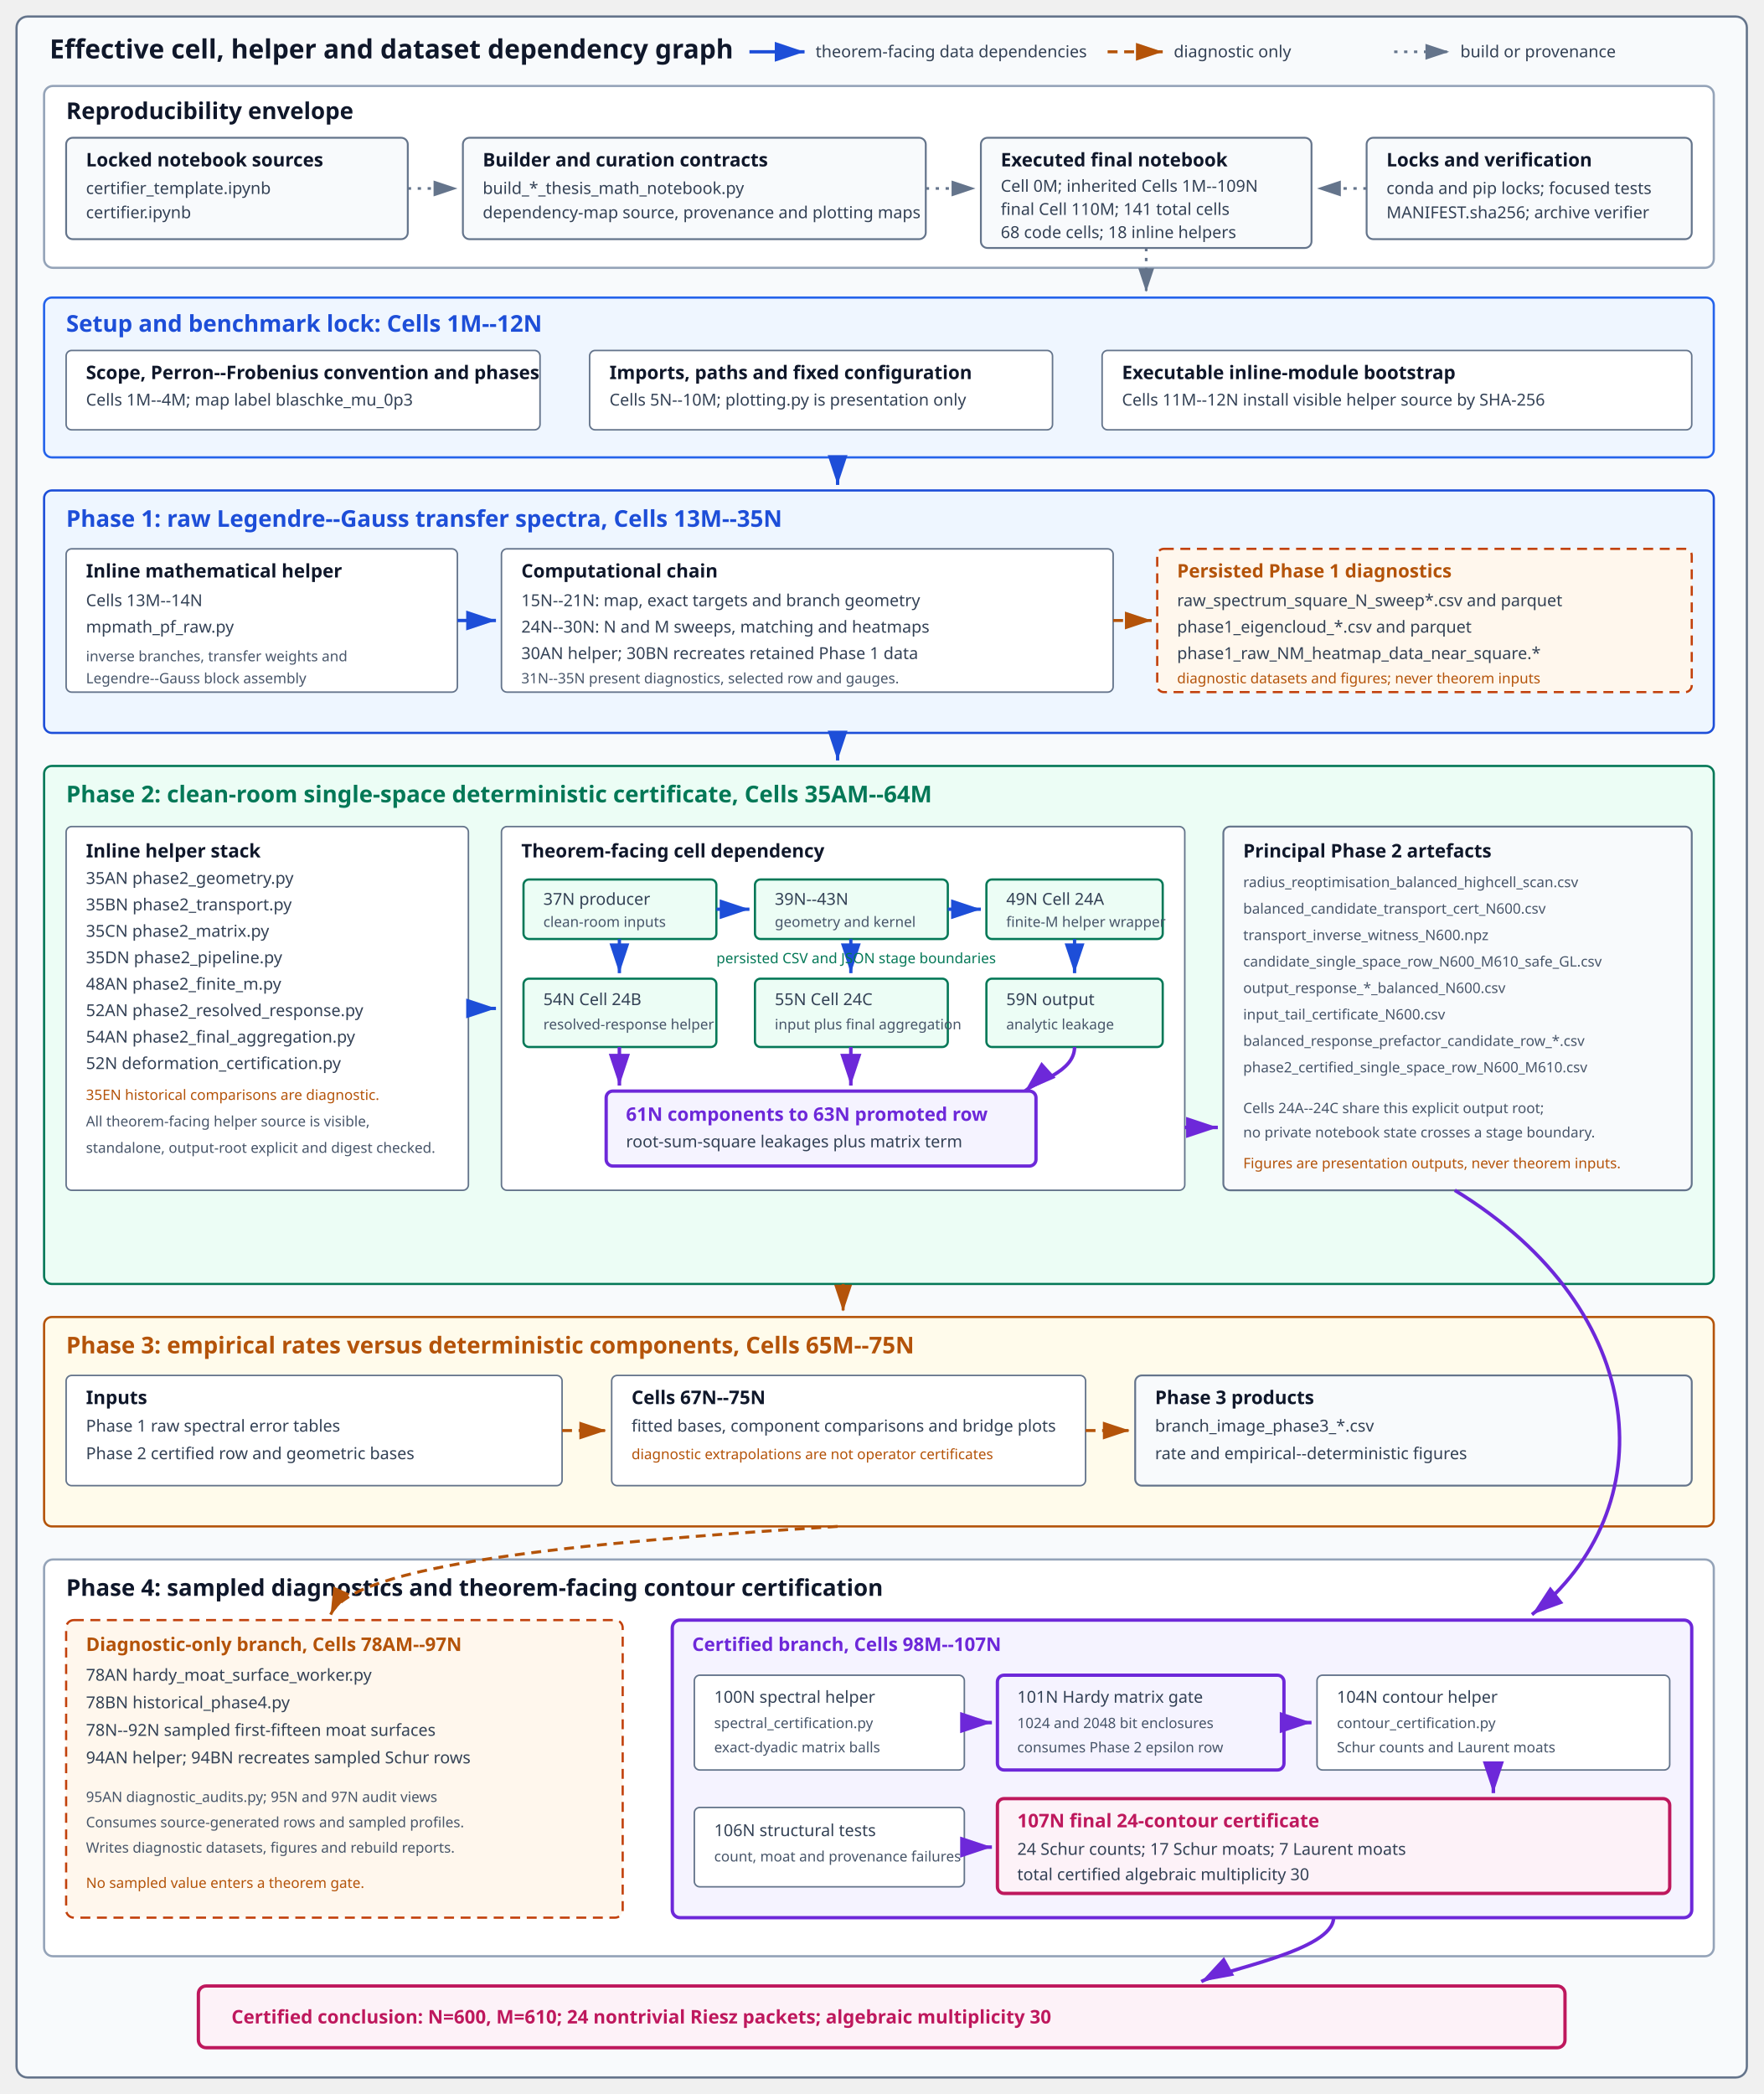
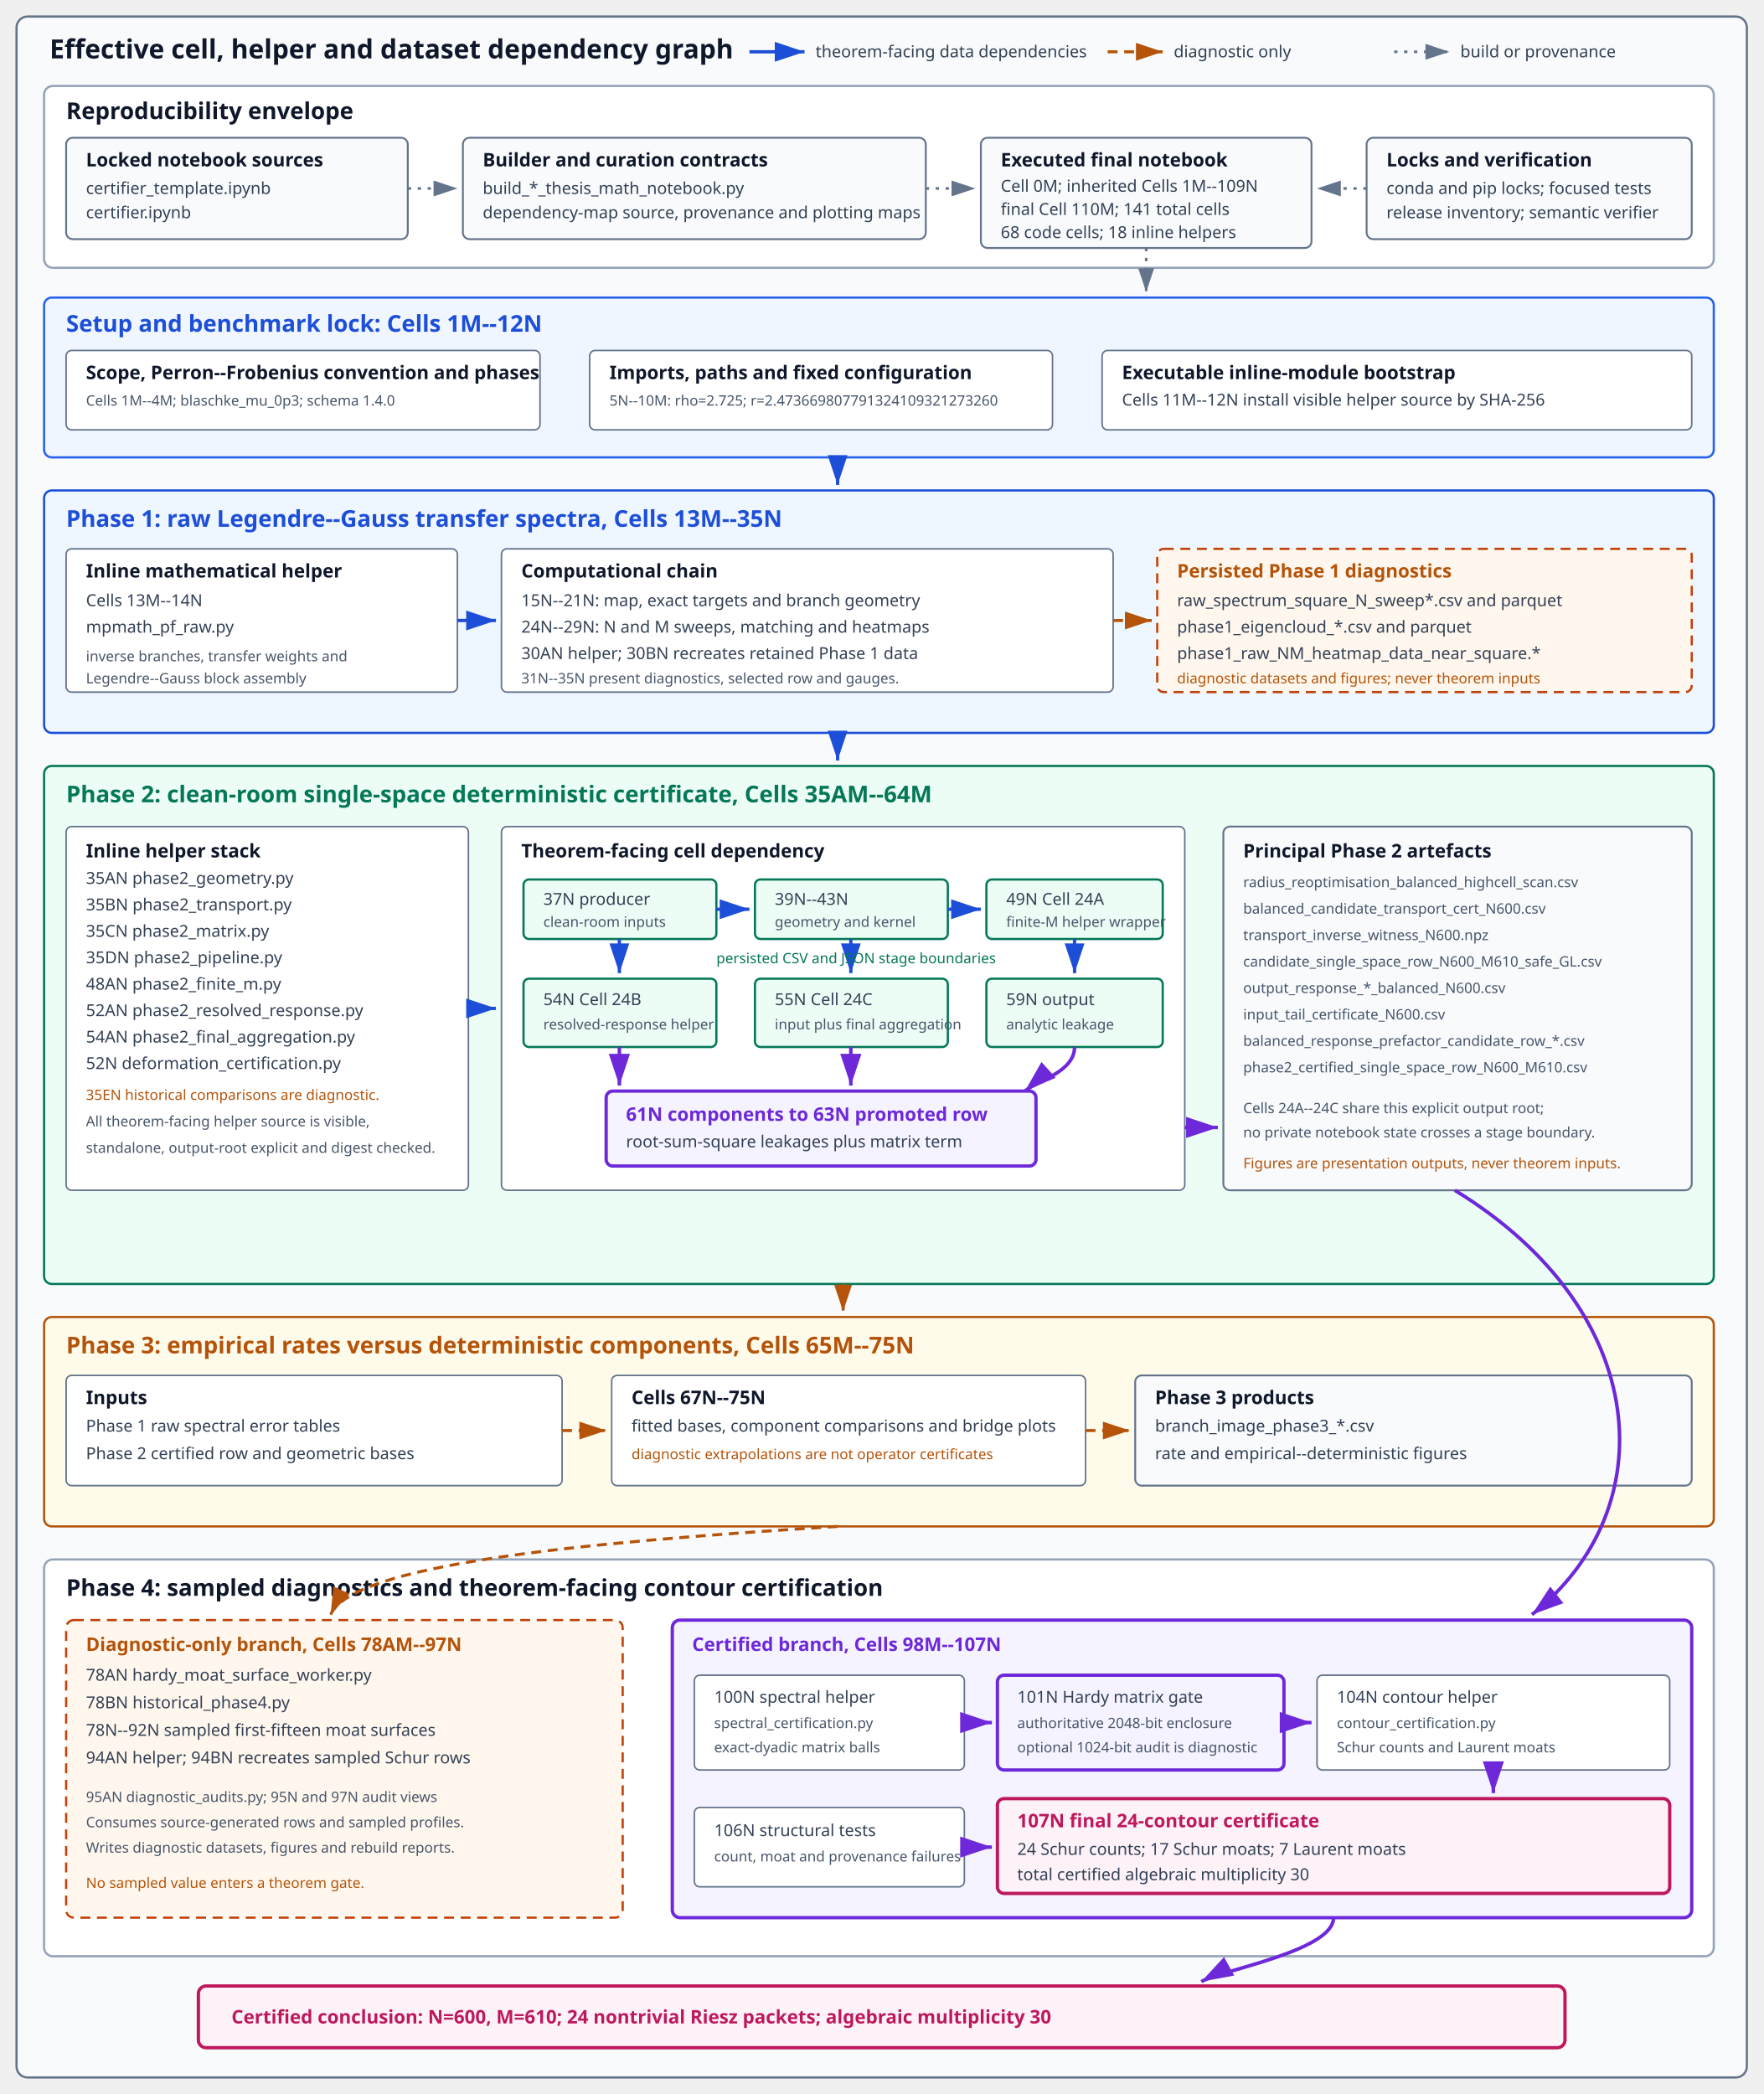
<svg xmlns="http://www.w3.org/2000/svg" viewBox="0 0 1600 1900" width="100%" role="img" aria-labelledby="dependency-map-title dependency-map-description">
  <defs>
    <marker id="arrow-solid" markerWidth="10" markerHeight="10" refX="9" refY="3" orient="auto" markerUnits="strokeWidth">
      <path d="M0,0 L0,6 L9,3 z" fill="#1d4ed8" />
    </marker>
    <marker id="arrow-theorem" markerWidth="10" markerHeight="10" refX="9" refY="3" orient="auto" markerUnits="strokeWidth">
      <path d="M0,0 L0,6 L9,3 z" fill="#6d28d9" />
    </marker>
    <marker id="arrow-diagnostic" markerWidth="10" markerHeight="10" refX="9" refY="3" orient="auto" markerUnits="strokeWidth">
      <path d="M0,0 L0,6 L9,3 z" fill="#b45309" />
    </marker>
    <marker id="arrow-provenance" markerWidth="10" markerHeight="10" refX="9" refY="3" orient="auto" markerUnits="strokeWidth">
      <path d="M0,0 L0,6 L9,3 z" fill="#64748b" />
    </marker>
    <style>
      .dep-frame { fill:#f8fafc; stroke:#64748b; stroke-width:2; }
      .dep-band { fill:#ffffff; stroke:#94a3b8; stroke-width:2; }
      .dep-setup { fill:#eff6ff; stroke:#2563eb; stroke-width:2; }
      .dep-phase1 { fill:#eef6ff; stroke:#1d4ed8; stroke-width:2; }
      .dep-phase2 { fill:#ecfdf5; stroke:#047857; stroke-width:2; }
      .dep-phase3 { fill:#fffbeb; stroke:#b45309; stroke-width:2; }
      .dep-diagnostic { fill:#fff7ed; stroke:#c2410c; stroke-width:2; stroke-dasharray:9 6; }
      .dep-theorem { fill:#f5f3ff; stroke:#6d28d9; stroke-width:3; }
      .dep-result { fill:#fdf2f8; stroke:#be185d; stroke-width:3; }
      .dep-data { fill:#f8fafc; stroke:#64748b; stroke-width:1.7; }
      .dep-cell { fill:#ffffff; stroke:#64748b; stroke-width:1.4; }
      .dep-title { font-family:system-ui,sans-serif; font-size:24px; font-weight:700; fill:#0f172a; }
      .dep-section { font-family:system-ui,sans-serif; font-size:21px; font-weight:700; fill:#0f172a; }
      .dep-label { font-family:system-ui,sans-serif; font-size:17px; font-weight:700; fill:#0f172a; }
      .dep-text { font-family:system-ui,sans-serif; font-size:15px; fill:#1e293b; }
      .dep-small { font-family:system-ui,sans-serif; font-size:15px; fill:#334155; }
      .dep-micro { font-family:system-ui,sans-serif; font-size:13px; fill:#475569; }
      .dep-blue { fill:#1d4ed8; }
      .dep-green { fill:#047857; }
      .dep-amber { fill:#b45309; }
      .dep-purple { fill:#6d28d9; }
      .dep-magenta { fill:#be185d; }
      .dep-solid { fill:none; stroke:#1d4ed8; stroke-width:3; marker-end:url(#arrow-solid); }
      .dep-theorem-arrow { fill:none; stroke:#6d28d9; stroke-width:3.2; marker-end:url(#arrow-theorem); }
      .dep-diagnostic-arrow { fill:none; stroke:#b45309; stroke-width:2.7; stroke-dasharray:9 6; marker-end:url(#arrow-diagnostic); }
      .dep-provenance-arrow { fill:none; stroke:#64748b; stroke-width:2.4; stroke-dasharray:3 6; marker-end:url(#arrow-provenance); }
    </style>
  </defs>
  <rect class="dep-frame" x="15" y="15" width="1570" height="1870" rx="10" />
  <text class="dep-title" x="45" y="53">Effective cell, helper and dataset dependency graph</text>
  <line class="dep-solid" x1="680" y1="47" x2="730" y2="47" />
  <text class="dep-small" x="740" y="52">theorem-facing data dependencies</text>
  <line class="dep-diagnostic-arrow" x1="1005" y1="47" x2="1055" y2="47" />
  <text class="dep-small" x="1065" y="52">diagnostic only</text>
  <line class="dep-provenance-arrow" x1="1265" y1="47" x2="1315" y2="47" />
  <text class="dep-small" x="1325" y="52">build or provenance</text>
  <rect class="dep-band" x="40" y="78" width="1515" height="165" rx="8" />
  <text class="dep-section" x="60" y="108">Reproducibility envelope</text>
  <rect class="dep-data" x="60" y="125" width="310" height="92" rx="6" />
  <text class="dep-label" x="78" y="151">Locked notebook sources</text>
  <text class="dep-small" x="78" y="176">certifier_template.ipynb</text>
  <text class="dep-small" x="78" y="198">certifier.ipynb</text>
  <rect class="dep-data" x="420" y="125" width="420" height="92" rx="6" />
  <text class="dep-label" x="438" y="151">Builder and curation contracts</text>
  <text class="dep-small" x="438" y="176">build_*_thesis_math_notebook.py</text>
  <text class="dep-small" x="438" y="198">dependency-map source, provenance and plotting maps</text>
  <g id="executed-final-notebook" aria-label="Executed final notebook: Cell 0M, inherited Cells 1M through 109N, final Cell 110M, 141 total cells, 68 code cells and 18 inline helpers">
    <rect id="executed-final-notebook-box" class="dep-data" x="890" y="125" width="300" height="100" rx="6" />
    <text class="dep-label" x="908" y="151">Executed final notebook</text>
    <text class="dep-small" x="908" y="174">Cell 0M; inherited Cells 1M--109N</text>
    <text class="dep-small" x="908" y="195">final Cell 110M; 141 total cells</text>
    <text class="dep-small" x="908" y="216">68 code cells; 18 inline helpers</text>
  </g>
  <rect class="dep-data" x="1240" y="125" width="295" height="92" rx="6" />
  <text class="dep-label" x="1258" y="151">Locks and verification</text>
  <text class="dep-small" x="1258" y="176">conda and pip locks; focused tests</text>
-   <text class="dep-small" x="1258" y="198">MANIFEST.sha256; archive verifier</text>
+   <text class="dep-small" x="1258" y="198">release inventory; semantic verifier</text>
  <path class="dep-provenance-arrow" d="M370 171 H415" />
  <path class="dep-provenance-arrow" d="M840 171 H885" />
  <path class="dep-provenance-arrow" d="M1240 171 H1195" />
  <rect class="dep-setup" x="40" y="270" width="1515" height="145" rx="7" />
  <text class="dep-section dep-blue" x="60" y="301">Setup and benchmark lock: Cells 1M--12N</text>
  <rect class="dep-cell" x="60" y="318" width="430" height="72" rx="5" />
  <text class="dep-label" x="78" y="344">Scope, Perron--Frobenius convention and phases</text>
-   <text class="dep-small" x="78" y="368">Cells 1M--4M; map label blaschke_mu_0p3</text>
+   <text class="dep-micro" x="78" y="368">Cells 1M--4M; blaschke_mu_0p3; schema 1.4.0</text>
  <rect class="dep-cell" x="535" y="318" width="420" height="72" rx="5" />
  <text class="dep-label" x="553" y="344">Imports, paths and fixed configuration</text>
-   <text class="dep-small" x="553" y="368">Cells 5N--10M; plotting.py is presentation only</text>
+   <text class="dep-micro" x="553" y="368">5N--10M: rho=2.725; r=2.473669807791324109321273260</text>
  <rect class="dep-cell" x="1000" y="318" width="535" height="72" rx="5" />
  <text class="dep-label" x="1018" y="344">Executable inline-module bootstrap</text>
  <text class="dep-small" x="1018" y="368">Cells 11M--12N install visible helper source by SHA-256</text>
  <path id="executed-notebook-to-setup-provenance" class="dep-provenance-arrow" d="M1040 225 V265" />
  <rect class="dep-phase1" x="40" y="445" width="1515" height="220" rx="7" />
  <text class="dep-section dep-blue" x="60" y="478">Phase 1: raw Legendre--Gauss transfer spectra, Cells 13M--35N</text>
  <rect class="dep-cell" x="60" y="498" width="355" height="130" rx="5" />
  <text class="dep-label" x="78" y="524">Inline mathematical helper</text>
  <text class="dep-small" x="78" y="550">Cells 13M--14N</text>
  <text class="dep-small" x="78" y="574">mpmath_pf_raw.py</text>
  <text class="dep-micro" x="78" y="600">inverse branches, transfer weights and</text>
  <text class="dep-micro" x="78" y="620">Legendre--Gauss block assembly</text>
  <rect class="dep-cell" x="455" y="498" width="555" height="130" rx="5" />
  <text class="dep-label" x="473" y="524">Computational chain</text>
  <text class="dep-small" x="473" y="550">15N--21N: map, exact targets and branch geometry</text>
-   <text class="dep-small" x="473" y="574">24N--30N: N and M sweeps, matching and heatmaps</text>
+   <text class="dep-small" x="473" y="574">24N--29N: N and M sweeps, matching and heatmaps</text>
  <text class="dep-small" x="473" y="598">30AN helper; 30BN recreates retained Phase 1 data</text>
  <text class="dep-micro" x="473" y="620">31N--35N present diagnostics, selected row and gauges.</text>
  <g id="phase1-retained-diagnostic-branch" aria-label="Retained Phase 1 producer outputs are diagnostic only and do not enter theorem gates">
    <rect id="phase1-retained-diagnostic-datasets" class="dep-diagnostic" x="1050" y="498" width="485" height="130" rx="6" />
    <text class="dep-label dep-amber" x="1068" y="524">Persisted Phase 1 diagnostics</text>
    <text class="dep-small" x="1068" y="550">raw_spectrum_square_N_sweep*.csv and parquet</text>
    <text class="dep-small" x="1068" y="574">phase1_eigencloud_*.csv and parquet</text>
    <text class="dep-small" x="1068" y="598">phase1_raw_NM_heatmap_data_near_square.*</text>
    <text class="dep-micro dep-amber" x="1068" y="620">diagnostic datasets and figures; never theorem inputs</text>
    <path id="phase1-retained-diagnostic-input" class="dep-diagnostic-arrow" d="M1010 563 H1045" />
  </g>
  <path class="dep-solid" d="M415 563 H450" />
  <path class="dep-solid" d="M760 415 V440" />
  <rect class="dep-phase2" x="40" y="695" width="1515" height="470" rx="7" />
  <text class="dep-section dep-green" x="60" y="728">Phase 2: clean-room single-space deterministic certificate, Cells 35AM--64M</text>
  <rect class="dep-cell" x="60" y="750" width="365" height="330" rx="5" />
  <text class="dep-label" x="78" y="778">Inline helper stack</text>
  <text class="dep-small" x="78" y="802">35AN  phase2_geometry.py</text>
  <text class="dep-small" x="78" y="826">35BN  phase2_transport.py</text>
  <text class="dep-small" x="78" y="850">35CN  phase2_matrix.py</text>
  <text class="dep-small" x="78" y="874">35DN  phase2_pipeline.py</text>
  <text class="dep-small" x="78" y="898">48AN  phase2_finite_m.py</text>
  <text class="dep-small" x="78" y="922">52AN  phase2_resolved_response.py</text>
  <text class="dep-small" x="78" y="946">54AN  phase2_final_aggregation.py</text>
  <text class="dep-small" x="78" y="970">52N   deformation_certification.py</text>
  <text class="dep-micro dep-amber" x="78" y="998">35EN historical comparisons are diagnostic.</text>
  <text class="dep-micro" x="78" y="1022">All theorem-facing helper source is visible,</text>
  <text class="dep-micro" x="78" y="1046">standalone, output-root explicit and digest checked.</text>
  <rect class="dep-cell" x="455" y="750" width="620" height="330" rx="5" />
  <text class="dep-label" x="473" y="778">Theorem-facing cell dependency</text>
  <rect class="dep-phase2" x="475" y="798" width="175" height="54" rx="5" />
  <text class="dep-small" x="493" y="821">37N producer</text>
  <text class="dep-micro" x="493" y="841">clean-room inputs</text>
  <rect class="dep-phase2" x="685" y="798" width="175" height="54" rx="5" />
  <text class="dep-small" x="703" y="821">39N--43N</text>
  <text class="dep-micro" x="703" y="841">geometry and kernel</text>
  <rect class="dep-phase2" x="895" y="798" width="160" height="54" rx="5" />
  <text class="dep-small" x="913" y="821">49N Cell 24A</text>
  <text class="dep-micro" x="913" y="841">finite-M helper wrapper</text>
  <path class="dep-solid" d="M650 825 H680" />
  <path class="dep-solid" d="M860 825 H890" />
  <rect class="dep-phase2" x="475" y="888" width="175" height="62" rx="5" />
  <text class="dep-small" x="493" y="912">54N Cell 24B</text>
  <text class="dep-micro" x="493" y="934">resolved-response helper</text>
  <rect class="dep-phase2" x="685" y="888" width="175" height="62" rx="5" />
  <text class="dep-small" x="703" y="912">55N Cell 24C</text>
  <text class="dep-micro" x="703" y="934">input plus final aggregation</text>
  <rect class="dep-phase2" x="895" y="888" width="160" height="62" rx="5" />
  <text class="dep-small" x="913" y="912">59N output</text>
  <text class="dep-micro" x="913" y="934">analytic leakage</text>
  <path class="dep-solid" d="M975 852 V883" />
  <path class="dep-solid" d="M772 852 V883" />
  <path class="dep-solid" d="M562 852 V883" />
  <text class="dep-micro dep-green" x="650" y="874">persisted CSV and JSON stage boundaries</text>
  <rect class="dep-theorem" x="550" y="990" width="390" height="68" rx="6" />
  <text class="dep-label dep-purple" x="568" y="1017">61N components to 63N promoted row</text>
  <text class="dep-small" x="568" y="1041">root-sum-square leakages plus matrix term</text>
  <path class="dep-theorem-arrow" d="M562 950 V985" />
  <path class="dep-theorem-arrow" d="M772 950 V985" />
  <path class="dep-theorem-arrow" d="M975 950 C975 973 940 981 930 990" />
  <rect class="dep-data" x="1110" y="750" width="425" height="330" rx="6" />
  <text class="dep-label" x="1128" y="778">Principal Phase 2 artefacts</text>
  <text class="dep-micro" x="1128" y="805">radius_reoptimisation_balanced_highcell_scan.csv</text>
  <text class="dep-micro" x="1128" y="829">balanced_candidate_transport_cert_N600.csv</text>
  <text class="dep-micro" x="1128" y="853">transport_inverse_witness_N600.npz</text>
  <text class="dep-micro" x="1128" y="877">candidate_single_space_row_N600_M610_safe_GL.csv</text>
  <text class="dep-micro" x="1128" y="901">output_response_*_balanced_N600.csv</text>
  <text class="dep-micro" x="1128" y="925">input_tail_certificate_N600.csv</text>
  <text class="dep-micro" x="1128" y="949">balanced_response_prefactor_candidate_row_*.csv</text>
  <text class="dep-micro" x="1128" y="973">phase2_certified_single_space_row_N600_M610.csv</text>
  <text class="dep-micro" x="1128" y="1010">Cells 24A--24C share this explicit output root;</text>
  <text class="dep-micro" x="1128" y="1032">no private notebook state crosses a stage boundary.</text>
  <text class="dep-micro dep-amber" x="1128" y="1060">Figures are presentation outputs, never theorem inputs.</text>
  <path class="dep-solid" d="M425 915 H450" />
  <path class="dep-theorem-arrow" d="M1075 1023 H1105" />
  <path class="dep-solid" d="M760 665 V690" />
  <rect class="dep-phase3" x="40" y="1195" width="1515" height="190" rx="7" />
  <text class="dep-section dep-amber" x="60" y="1228">Phase 3: empirical rates versus deterministic components, Cells 65M--75N</text>
  <rect class="dep-cell" x="60" y="1248" width="450" height="100" rx="5" />
  <text class="dep-label" x="78" y="1274">Inputs</text>
  <text class="dep-small" x="78" y="1299">Phase 1 raw spectral error tables</text>
  <text class="dep-small" x="78" y="1324">Phase 2 certified row and geometric bases</text>
  <rect class="dep-cell" x="555" y="1248" width="430" height="100" rx="5" />
  <text class="dep-label" x="573" y="1274">Cells 67N--75N</text>
  <text class="dep-small" x="573" y="1299">fitted bases, component comparisons and bridge plots</text>
  <text class="dep-micro dep-amber" x="573" y="1324">diagnostic extrapolations are not operator certificates</text>
  <rect class="dep-data" x="1030" y="1248" width="505" height="100" rx="6" />
  <text class="dep-label" x="1048" y="1274">Phase 3 products</text>
  <text class="dep-small" x="1048" y="1299">branch_image_phase3_*.csv</text>
  <text class="dep-small" x="1048" y="1324">rate and empirical--deterministic figures</text>
  <path class="dep-diagnostic-arrow" d="M510 1298 H550" />
  <path class="dep-diagnostic-arrow" d="M985 1298 H1025" />
  <path class="dep-diagnostic-arrow" d="M765 1165 V1190" />
  <rect class="dep-band" x="40" y="1415" width="1515" height="360" rx="8" />
  <text class="dep-section" x="60" y="1448">Phase 4: sampled diagnostics and theorem-facing contour certification</text>
  <rect class="dep-diagnostic" x="60" y="1470" width="505" height="270" rx="7" />
  <text class="dep-label dep-amber" x="78" y="1498">Diagnostic-only branch, Cells 78AM--97N</text>
  <text class="dep-small" x="78" y="1525">78AN  hardy_moat_surface_worker.py</text>
  <text class="dep-small" x="78" y="1550">78BN  historical_phase4.py</text>
  <text class="dep-small" x="78" y="1575">78N--92N sampled first-fifteen moat surfaces</text>
  <text class="dep-small" x="78" y="1600">94AN helper; 94BN recreates sampled Schur rows</text>
  <text class="dep-micro" x="78" y="1635">95AN diagnostic_audits.py; 95N and 97N audit views</text>
  <text class="dep-micro" x="78" y="1658">Consumes source-generated rows and sampled profiles.</text>
  <text class="dep-micro" x="78" y="1681">Writes diagnostic datasets, figures and rebuild reports.</text>
  <text class="dep-micro dep-amber" x="78" y="1713">No sampled value enters a theorem gate.</text>
  <rect id="phase4-certified-branch" class="dep-theorem" x="610" y="1470" width="925" height="270" rx="7" />
  <text class="dep-label dep-purple" x="628" y="1498">Certified branch, Cells 98M--107N</text>
  <rect class="dep-cell" x="630" y="1520" width="245" height="86" rx="5" />
  <text class="dep-small" x="648" y="1545">100N spectral helper</text>
  <text class="dep-micro" x="648" y="1568">spectral_certification.py</text>
  <text class="dep-micro" x="648" y="1590">exact-dyadic matrix balls</text>
  <rect class="dep-theorem" x="905" y="1520" width="260" height="86" rx="6" />
  <text class="dep-small" x="923" y="1545">101N Hardy matrix gate</text>
-   <text class="dep-micro" x="923" y="1568">1024 and 2048 bit enclosures</text>
-   <text class="dep-micro" x="923" y="1590">consumes Phase 2 epsilon row</text>
+   <text class="dep-micro" x="923" y="1568">authoritative 2048-bit enclosure</text>
+   <text class="dep-micro" x="923" y="1590">optional 1024-bit audit is diagnostic</text>
  <rect class="dep-cell" x="1195" y="1520" width="320" height="86" rx="5" />
  <text class="dep-small" x="1213" y="1545">104N contour helper</text>
  <text class="dep-micro" x="1213" y="1568">contour_certification.py</text>
  <text class="dep-micro" x="1213" y="1590">Schur counts and Laurent moats</text>
  <path class="dep-theorem-arrow" d="M875 1563 H900" />
  <path class="dep-theorem-arrow" d="M1165 1563 H1190" />
  <rect class="dep-cell" x="630" y="1640" width="245" height="72" rx="5" />
  <text class="dep-small" x="648" y="1666">106N structural tests</text>
  <text class="dep-micro" x="648" y="1689">count, moat and provenance failures</text>
  <rect class="dep-result" x="905" y="1632" width="610" height="86" rx="6" />
  <text class="dep-label dep-magenta" x="923" y="1658">107N final 24-contour certificate</text>
  <text class="dep-small" x="923" y="1683">24 Schur counts; 17 Schur moats; 7 Laurent moats</text>
  <text class="dep-small" x="923" y="1706">total certified algebraic multiplicity 30</text>
  <path class="dep-theorem-arrow" d="M875 1676 H900" />
  <path class="dep-theorem-arrow" d="M1355 1606 V1627" />
  <path class="dep-diagnostic-arrow" d="M760 1385 C520 1400 320 1420 300 1465" />
  <path class="dep-theorem-arrow" d="M1320 1080 C1500 1190 1510 1370 1390 1465" />
  <rect class="dep-result" x="180" y="1802" width="1240" height="56" rx="7" />
  <text class="dep-label dep-magenta" x="210" y="1836">Certified conclusion: N=600, M=610; 24 nontrivial Riesz packets; algebraic multiplicity 30</text>
  <path class="dep-theorem-arrow" d="M1210 1740 C1210 1770 1110 1787 1090 1798" />
</svg>
